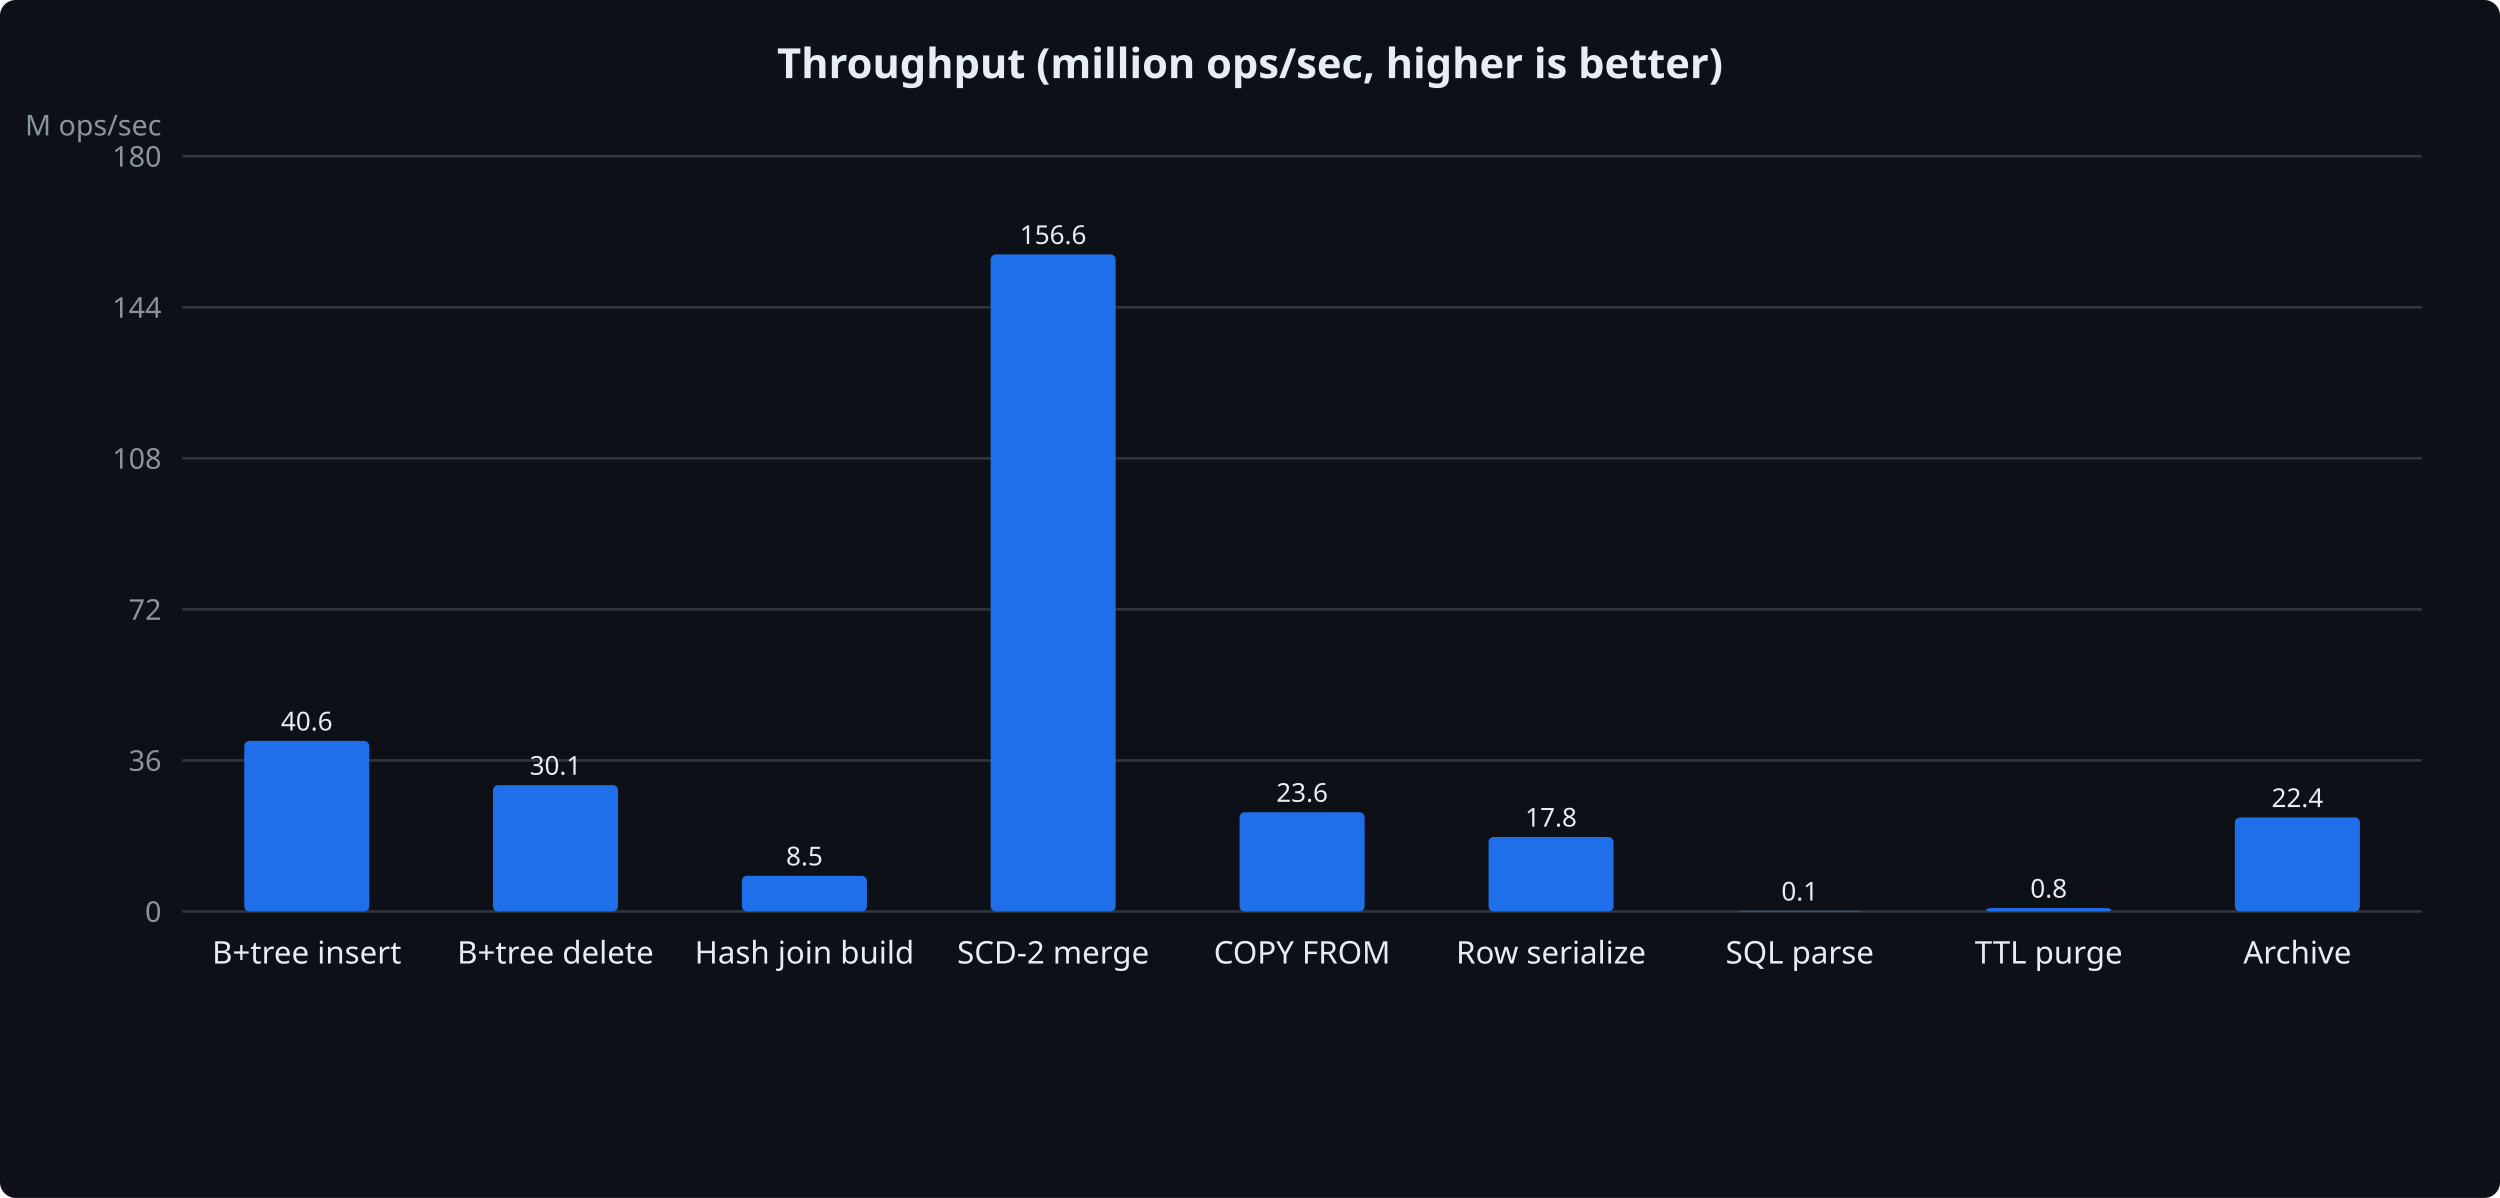
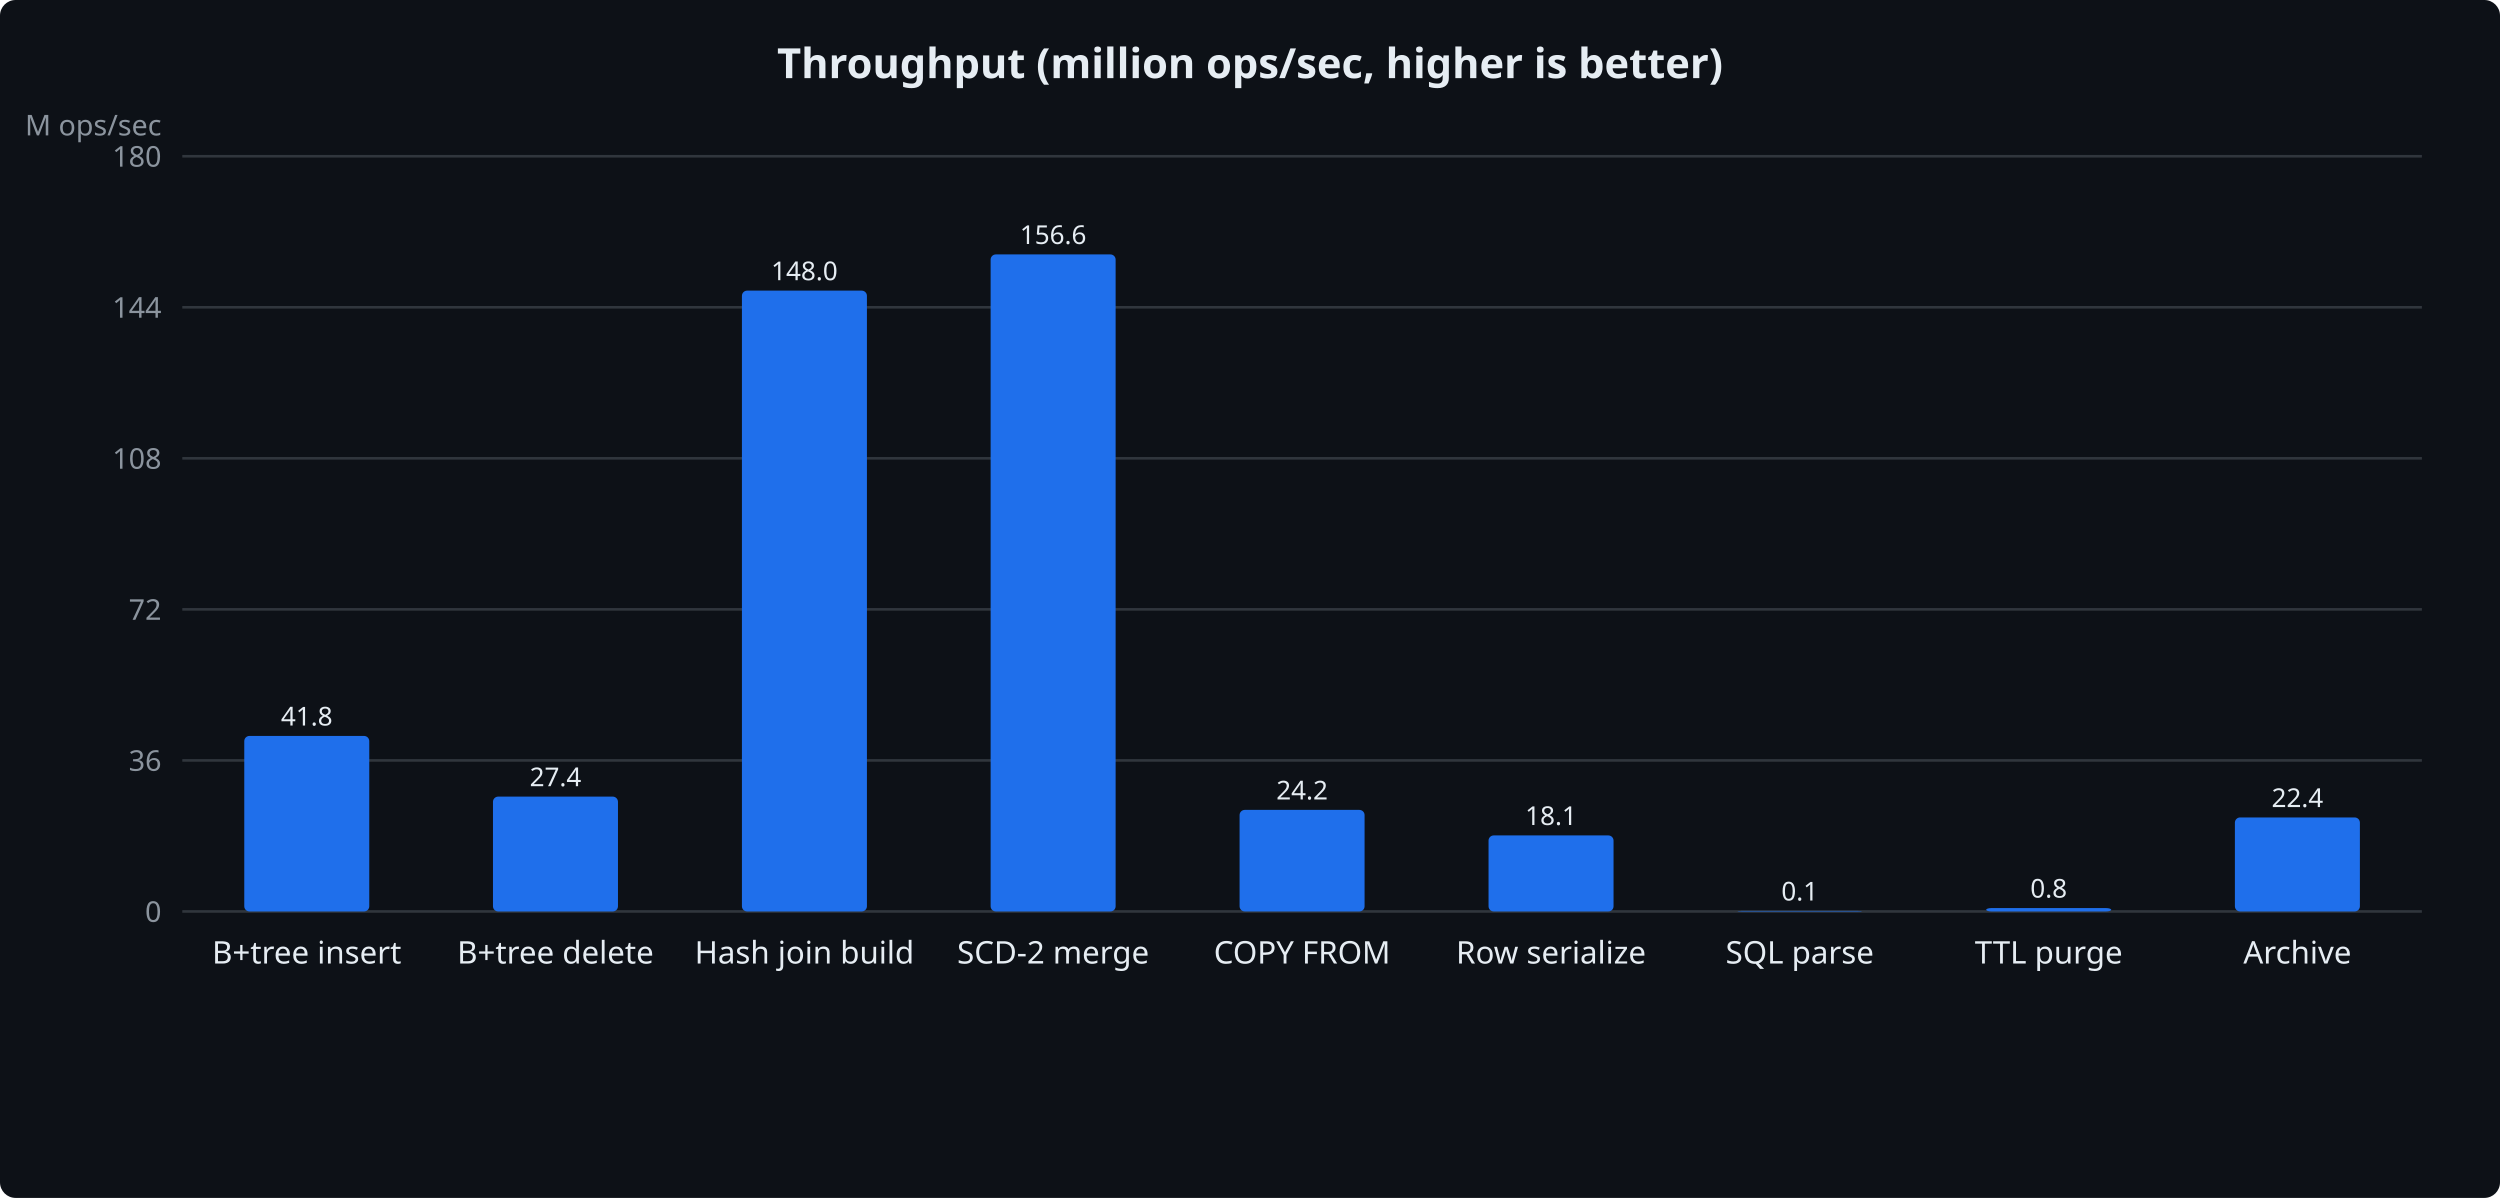
<svg xmlns="http://www.w3.org/2000/svg" viewBox="0 0 960 460" width="100%" font-family="ui-sans-serif, system-ui, sans-serif">
  <rect width="960" height="460" fill="#0d1117" rx="6" />
  <text x="480.0" y="30" text-anchor="middle" fill="#e6edf3" font-size="16" font-weight="600">Throughput (million ops/sec, higher is better)</text>
  <line x1="70" y1="350.0" x2="930" y2="350.0" stroke="#30363d" stroke-width="1" />
  <text x="62" y="354.0" text-anchor="end" fill="#8b949e" font-size="11">0</text>
  <line x1="70" y1="292.0" x2="930" y2="292.0" stroke="#30363d" stroke-width="1" />
  <text x="62" y="296.0" text-anchor="end" fill="#8b949e" font-size="11">36</text>
  <line x1="70" y1="234.0" x2="930" y2="234.0" stroke="#30363d" stroke-width="1" />
  <text x="62" y="238.0" text-anchor="end" fill="#8b949e" font-size="11">72</text>
  <line x1="70" y1="176.0" x2="930" y2="176.0" stroke="#30363d" stroke-width="1" />
  <text x="62" y="180.0" text-anchor="end" fill="#8b949e" font-size="11">108</text>
  <line x1="70" y1="118.0" x2="930" y2="118.0" stroke="#30363d" stroke-width="1" />
  <text x="62" y="122.0" text-anchor="end" fill="#8b949e" font-size="11">144</text>
  <line x1="70" y1="60.0" x2="930" y2="60.0" stroke="#30363d" stroke-width="1" />
  <text x="62" y="64.0" text-anchor="end" fill="#8b949e" font-size="11">180</text>
  <text x="62" y="52" text-anchor="end" fill="#8b949e" font-size="11">M ops/sec</text>
-   <rect x="93.8" y="284.5" width="48.0" height="65.5" fill="#1f6feb" rx="2" />
-   <text x="117.8" y="280.5" text-anchor="middle" fill="#e6edf3" font-size="10">40.6</text>
+   <rect x="93.8" y="282.6" width="48.0" height="67.4" fill="#1f6feb" rx="2" />
+   <text x="117.8" y="278.6" text-anchor="middle" fill="#e6edf3" font-size="10">41.8</text>
  <text x="117.8" y="370" text-anchor="middle" fill="#e6edf3" font-size="12">B+tree insert</text>
-   <rect x="189.3" y="301.5" width="48.0" height="48.5" fill="#1f6feb" rx="2" />
-   <text x="213.3" y="297.5" text-anchor="middle" fill="#e6edf3" font-size="10">30.1</text>
+   <rect x="189.3" y="305.9" width="48.0" height="44.1" fill="#1f6feb" rx="2" />
+   <text x="213.3" y="301.9" text-anchor="middle" fill="#e6edf3" font-size="10">27.4</text>
  <text x="213.3" y="370" text-anchor="middle" fill="#e6edf3" font-size="12">B+tree delete</text>
-   <rect x="284.9" y="336.3" width="48.0" height="13.7" fill="#1f6feb" rx="2" />
-   <text x="308.9" y="332.3" text-anchor="middle" fill="#e6edf3" font-size="10">8.5</text>
+   <rect x="284.9" y="111.6" width="48.0" height="238.4" fill="#1f6feb" rx="2" />
+   <text x="308.9" y="107.6" text-anchor="middle" fill="#e6edf3" font-size="10">148.0</text>
  <text x="308.9" y="370" text-anchor="middle" fill="#e6edf3" font-size="12">Hash join build</text>
  <rect x="380.4" y="97.7" width="48.0" height="252.3" fill="#1f6feb" rx="2" />
  <text x="404.4" y="93.7" text-anchor="middle" fill="#e6edf3" font-size="10">156.6</text>
  <text x="404.4" y="370" text-anchor="middle" fill="#e6edf3" font-size="12">SCD-2 merge</text>
-   <rect x="476.0" y="311.9" width="48.0" height="38.1" fill="#1f6feb" rx="2" />
-   <text x="500.0" y="307.9" text-anchor="middle" fill="#e6edf3" font-size="10">23.6</text>
+   <rect x="476.0" y="311.0" width="48.0" height="39.0" fill="#1f6feb" rx="2" />
+   <text x="500.0" y="307.0" text-anchor="middle" fill="#e6edf3" font-size="10">24.2</text>
  <text x="500.0" y="370" text-anchor="middle" fill="#e6edf3" font-size="12">COPY FROM</text>
-   <rect x="571.6" y="321.4" width="48.0" height="28.6" fill="#1f6feb" rx="2" />
-   <text x="595.6" y="317.4" text-anchor="middle" fill="#e6edf3" font-size="10">17.8</text>
+   <rect x="571.6" y="320.8" width="48.0" height="29.2" fill="#1f6feb" rx="2" />
+   <text x="595.6" y="316.8" text-anchor="middle" fill="#e6edf3" font-size="10">18.1</text>
  <text x="595.6" y="370" text-anchor="middle" fill="#e6edf3" font-size="12">Row serialize</text>
  <rect x="667.1" y="349.8" width="48.0" height="0.2" fill="#1f6feb" rx="2" />
  <text x="691.1" y="345.8" text-anchor="middle" fill="#e6edf3" font-size="10">0.1</text>
  <text x="691.1" y="370" text-anchor="middle" fill="#e6edf3" font-size="12">SQL parse</text>
  <rect x="762.7" y="348.7" width="48.0" height="1.3" fill="#1f6feb" rx="2" />
  <text x="786.7" y="344.7" text-anchor="middle" fill="#e6edf3" font-size="10">0.8</text>
  <text x="786.7" y="370" text-anchor="middle" fill="#e6edf3" font-size="12">TTL purge</text>
  <rect x="858.2" y="313.9" width="48.0" height="36.1" fill="#1f6feb" rx="2" />
  <text x="882.2" y="309.9" text-anchor="middle" fill="#e6edf3" font-size="10">22.4</text>
  <text x="882.2" y="370" text-anchor="middle" fill="#e6edf3" font-size="12">Archive</text>
</svg>
